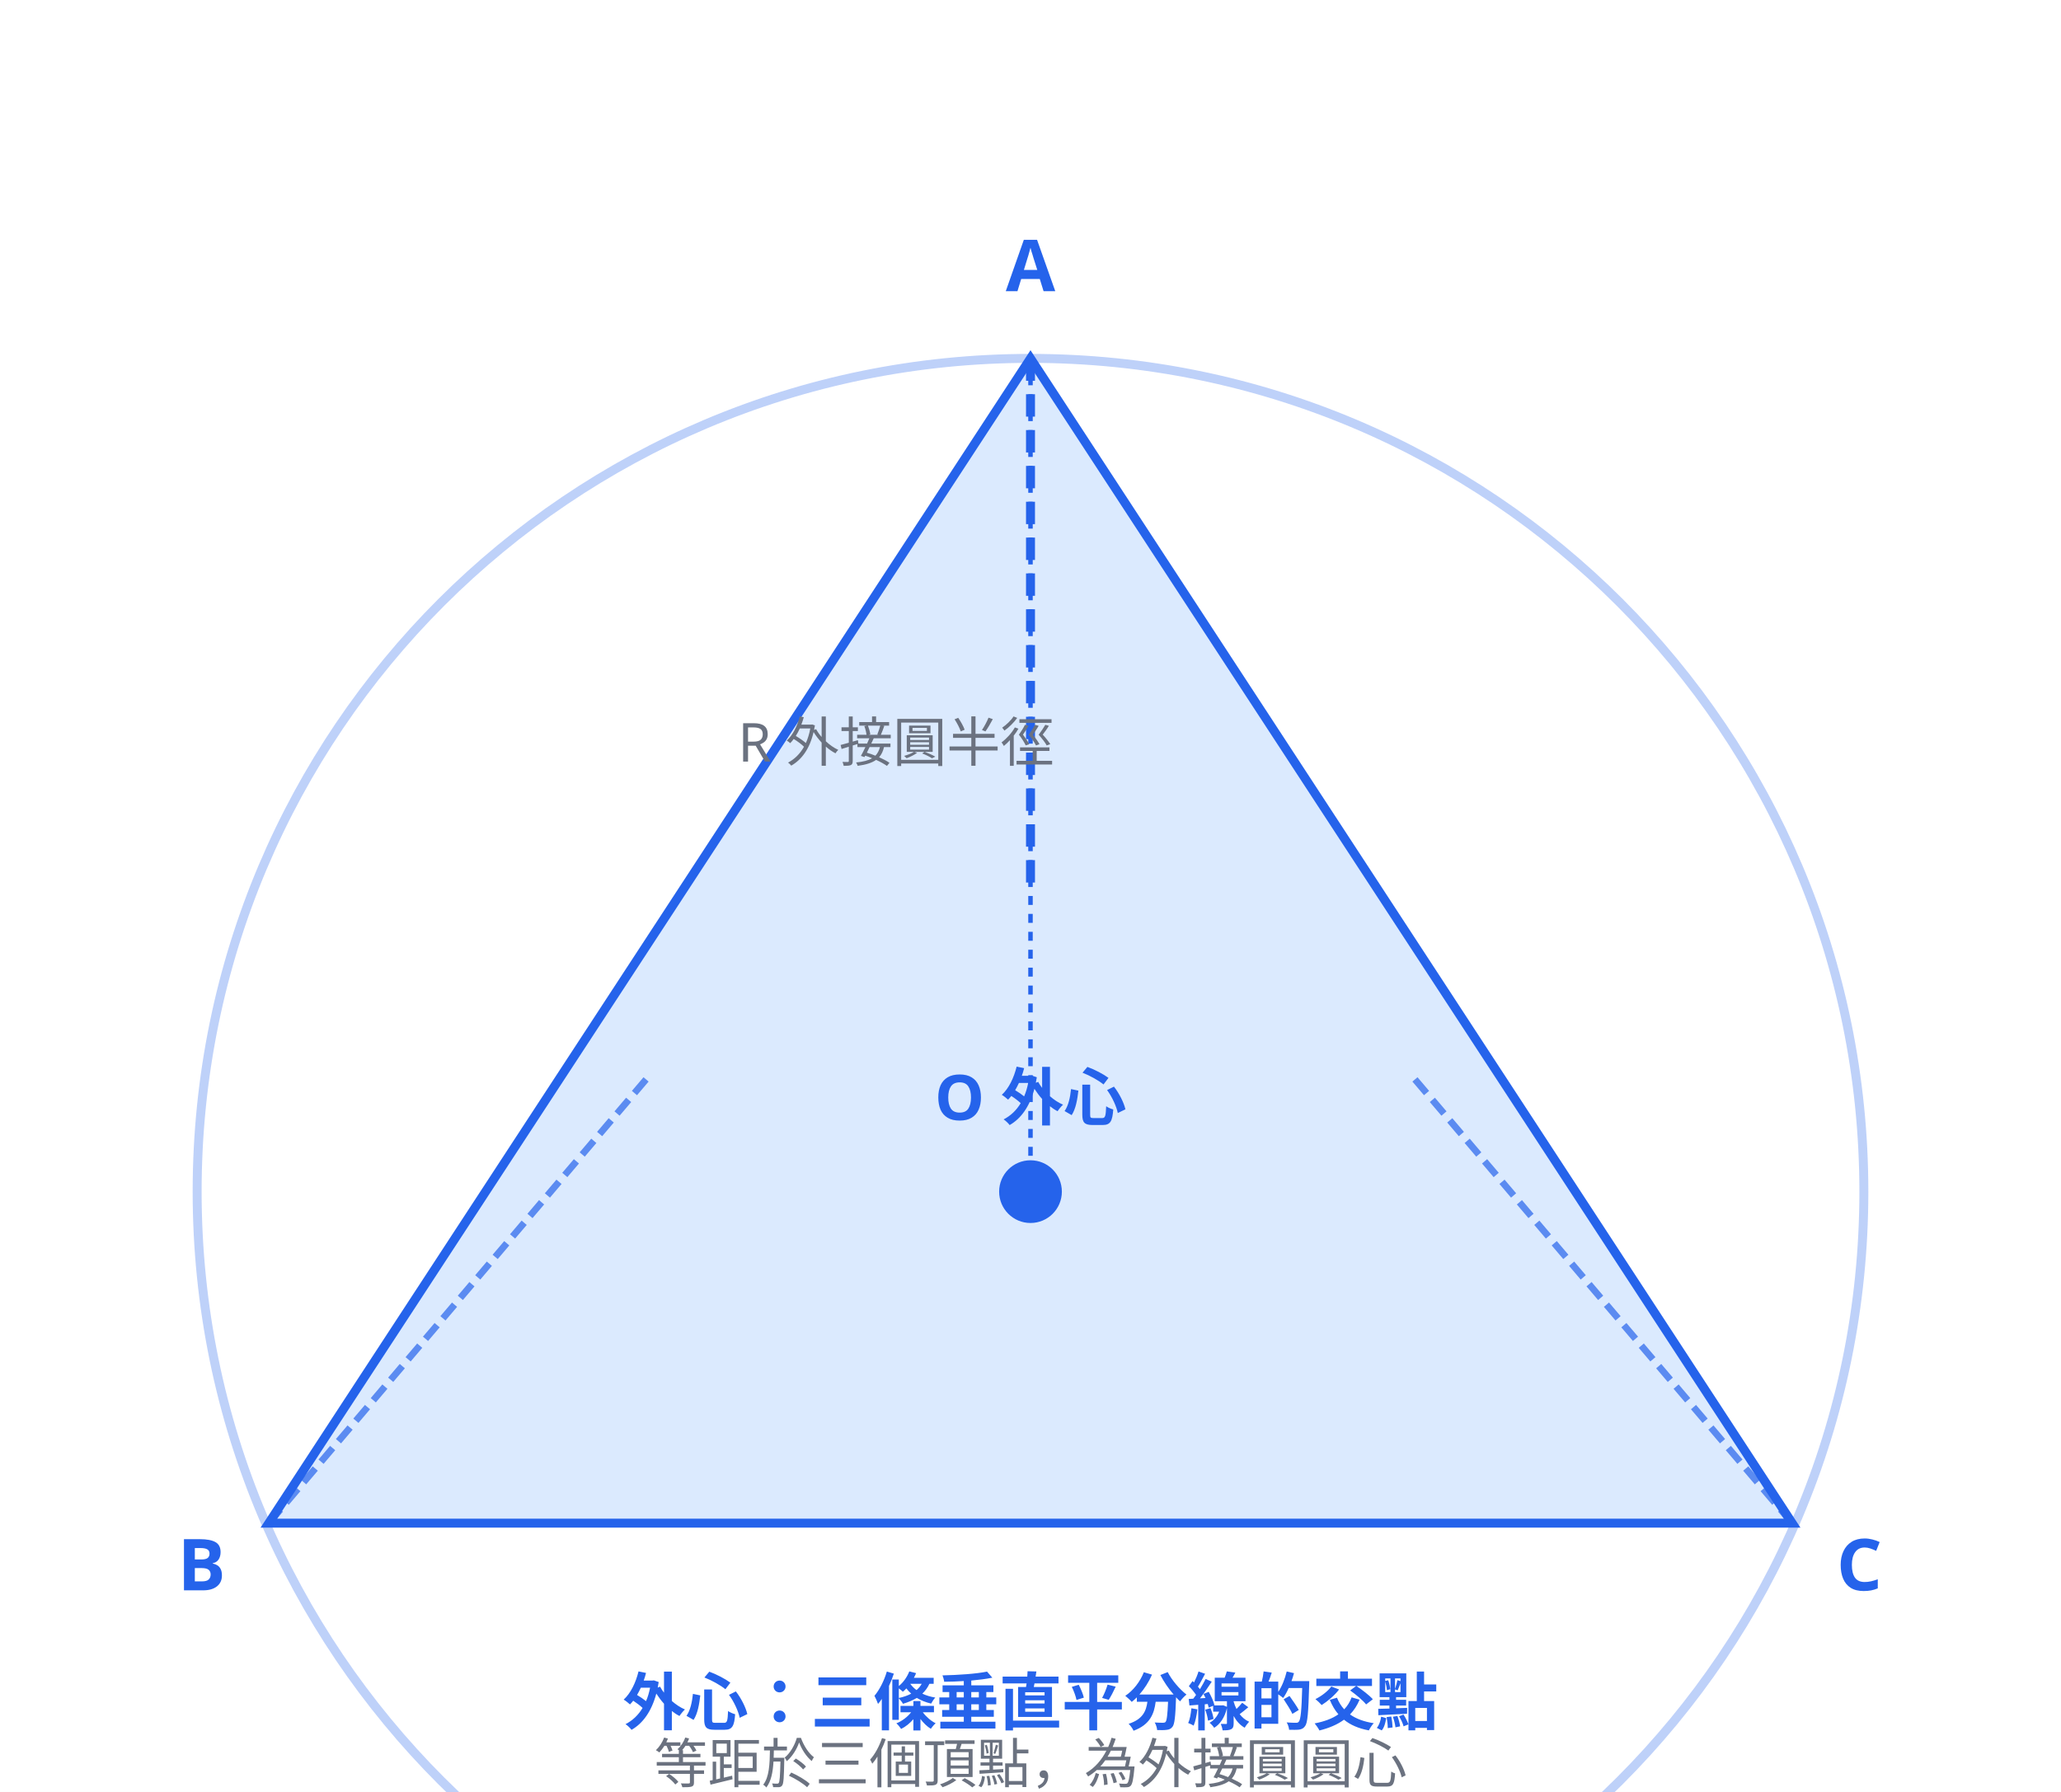
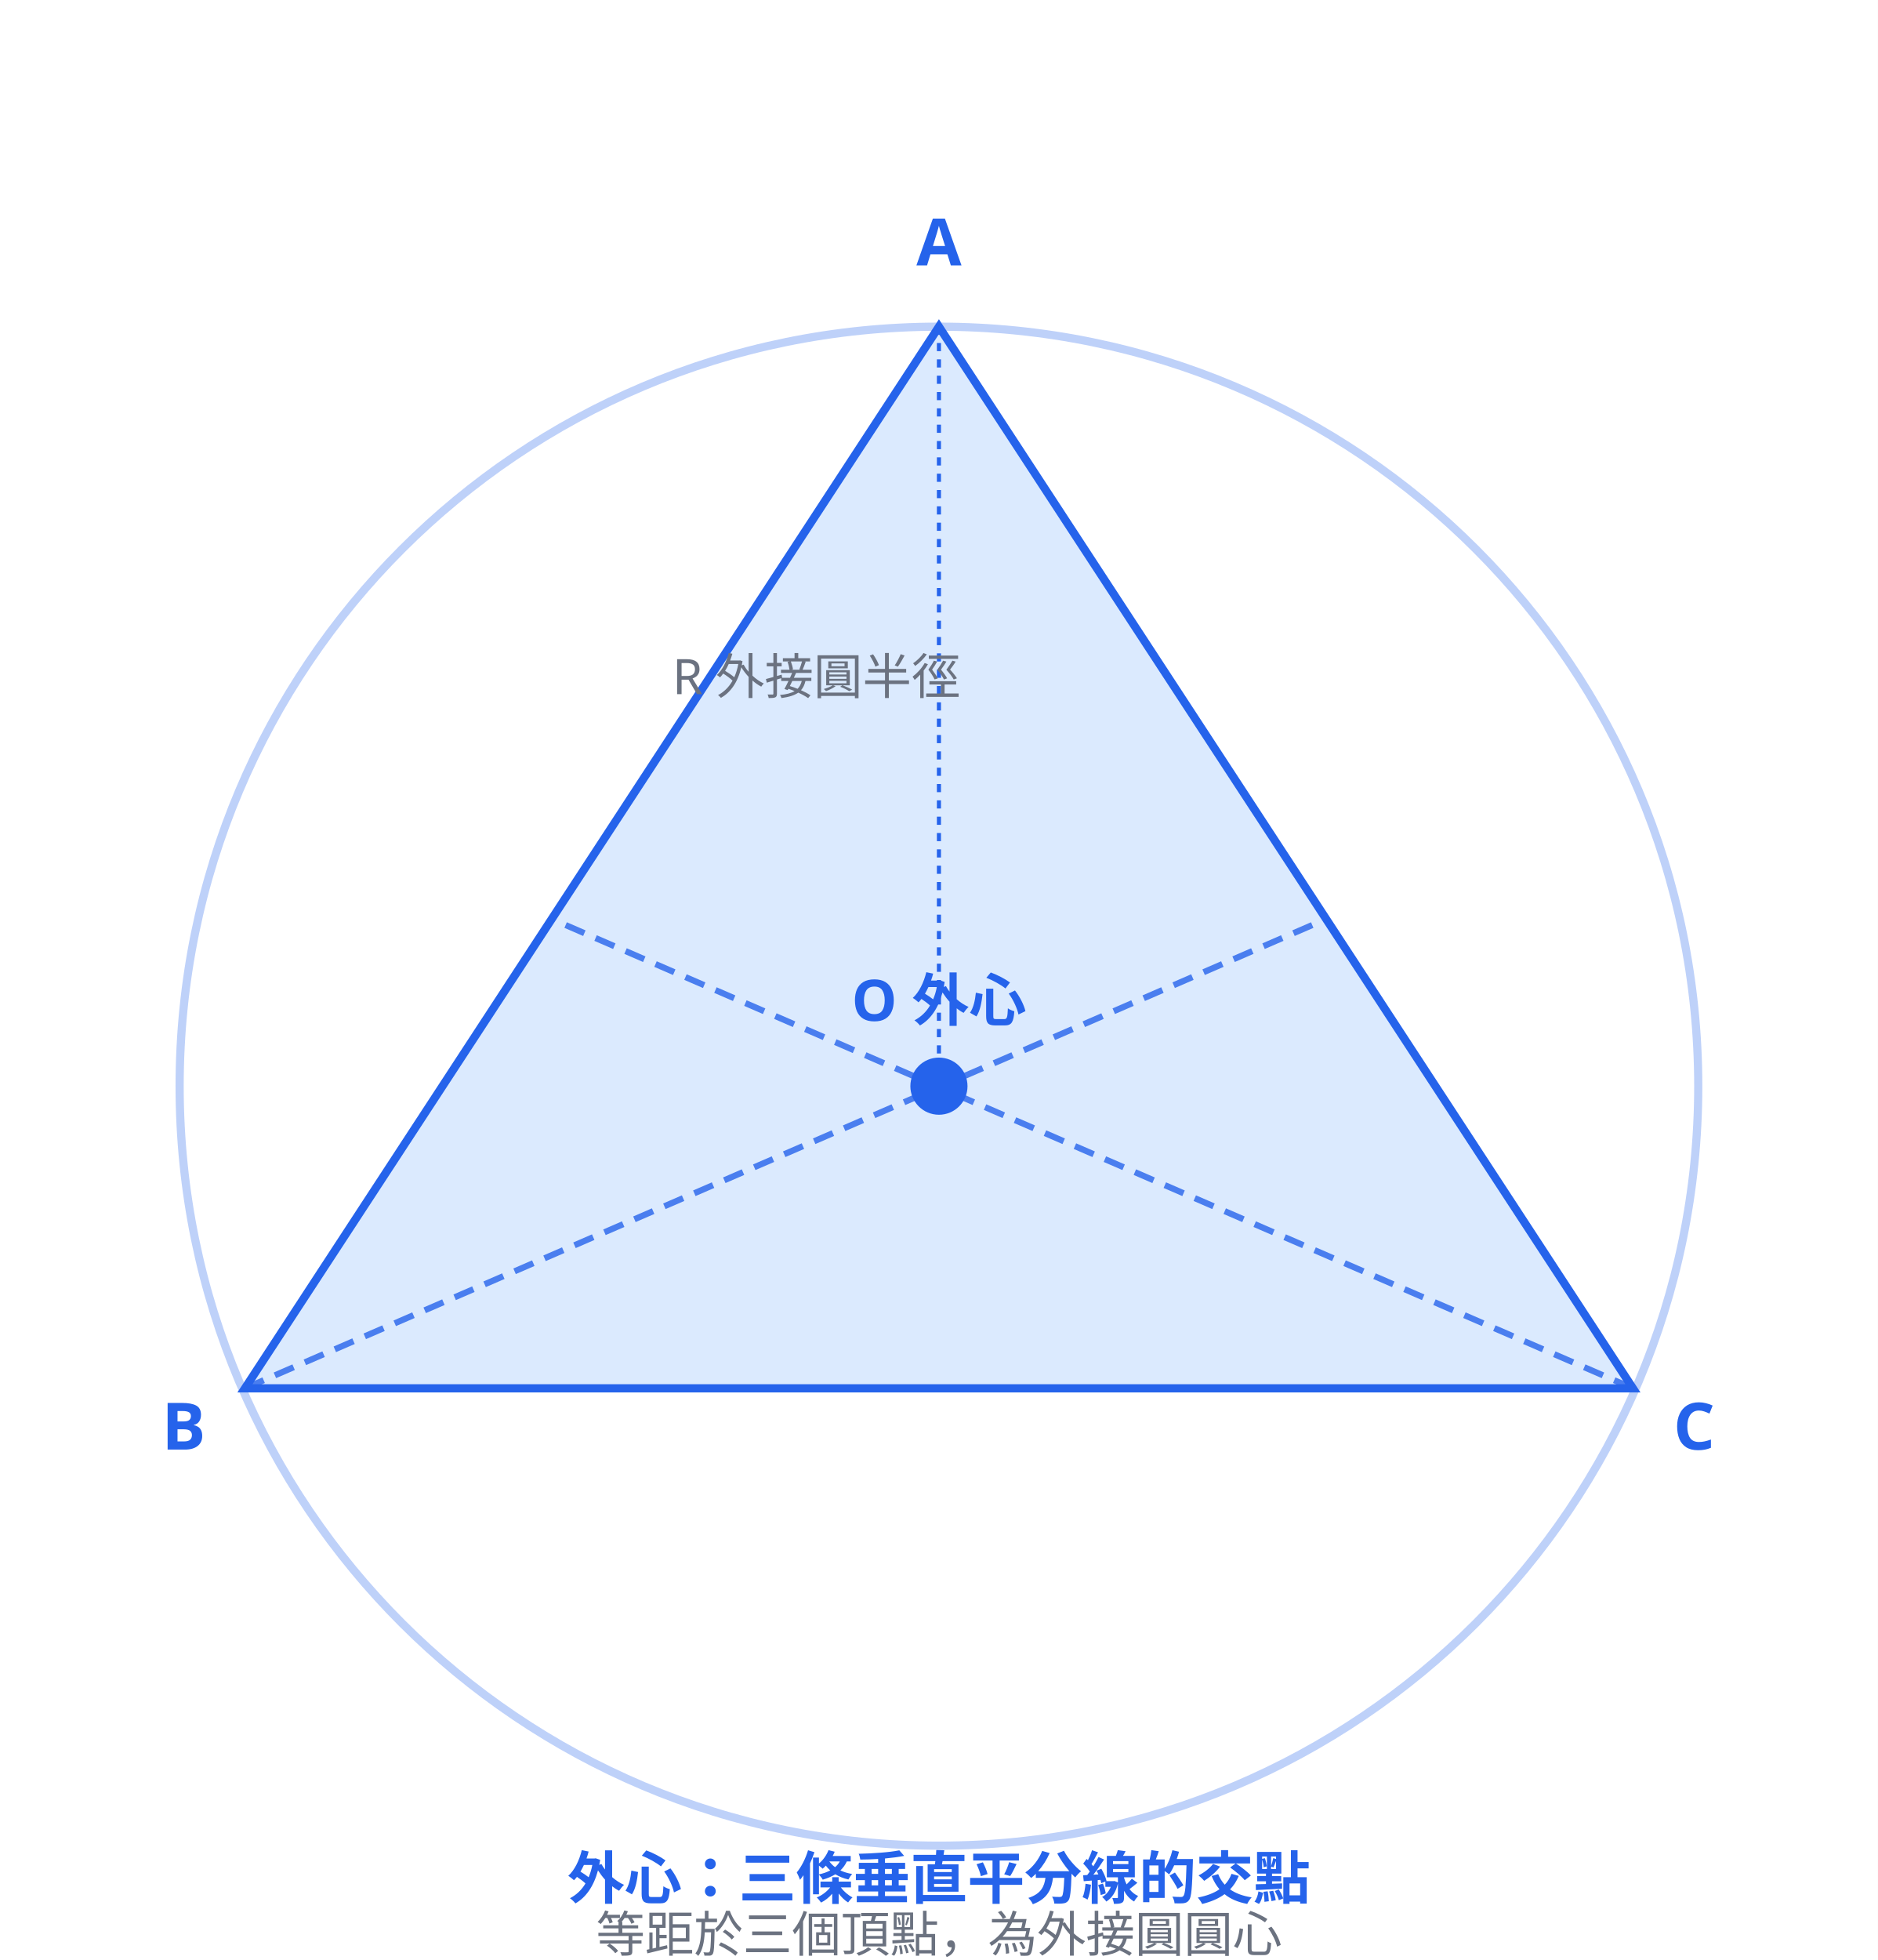
- <svg xmlns="http://www.w3.org/2000/svg" viewBox="0 0 460 400" width="460" height="400" font-family="Microsoft JhengHei,PingFang TC,Noto Sans TC,sans-serif">
-   <rect x="0" y="0" width="460" height="400" fill="#ffffff" />
+ <svg xmlns="http://www.w3.org/2000/svg" viewBox="0 0 460 480" width="460" height="480" font-family="Microsoft JhengHei,PingFang TC,Noto Sans TC,sans-serif">
+   <rect x="0" y="0" width="460" height="480" fill="#ffffff" />
  <polygon points="230,80 60,340 400,340" fill="#dbeafe" stroke="#2563eb" stroke-width="2" />
  <text x="230" y="65" font-size="16" fill="#2563eb" text-anchor="middle" font-weight="bold">A</text>
  <text x="45" y="355" font-size="16" fill="#2563eb" text-anchor="middle" font-weight="bold">B</text>
  <text x="415" y="355" font-size="16" fill="#2563eb" text-anchor="middle" font-weight="bold">C</text>
-   <line x1="230" y1="80" x2="230" y2="200" stroke="#2563eb" stroke-width="2" stroke-dasharray="5,3" />
-   <line x1="60" y1="340" x2="145" y2="240" stroke="#2563eb" stroke-width="1.5" stroke-dasharray="4,2" opacity="0.7" />
-   <line x1="400" y1="340" x2="315" y2="240" stroke="#2563eb" stroke-width="1.5" stroke-dasharray="4,2" opacity="0.7" />
+   <line x1="60" y1="340" x2="325" y2="225" stroke="#2563eb" stroke-width="1.5" stroke-dasharray="5,3" opacity="0.8" />
+   <line x1="400" y1="340" x2="135" y2="225" stroke="#2563eb" stroke-width="1.5" stroke-dasharray="5,3" opacity="0.8" />
  <circle cx="230" cy="266" r="7" fill="#2563eb" />
  <text x="230" y="250" font-size="14" fill="#2563eb" text-anchor="middle" font-weight="bold">O 外心</text>
  <circle cx="230" cy="266" r="186" fill="none" stroke="#2563eb" stroke-width="2" opacity="0.3" />
  <line x1="230" y1="266" x2="230" y2="80" stroke="#2563eb" stroke-width="1" stroke-dasharray="2,2" />
  <text x="200" y="170" font-size="12" fill="#6b7280" text-anchor="middle">R 外接圓半徑</text>
-   <text x="230" y="385" font-size="14" fill="#2563eb" text-anchor="middle" font-weight="bold">外心：三條垂直平分線的交點</text>
-   <text x="230" y="398" font-size="12" fill="#6b7280" text-anchor="middle">等距於三個頂點，為外接圓圓心</text>
+   <text x="230" y="465" font-size="14" fill="#2563eb" text-anchor="middle" font-weight="bold">外心：三條垂直平分線的交點</text>
+   <text x="230" y="478" font-size="12" fill="#6b7280" text-anchor="middle">等距於三個頂點，為外接圓圓心</text>
</svg>
